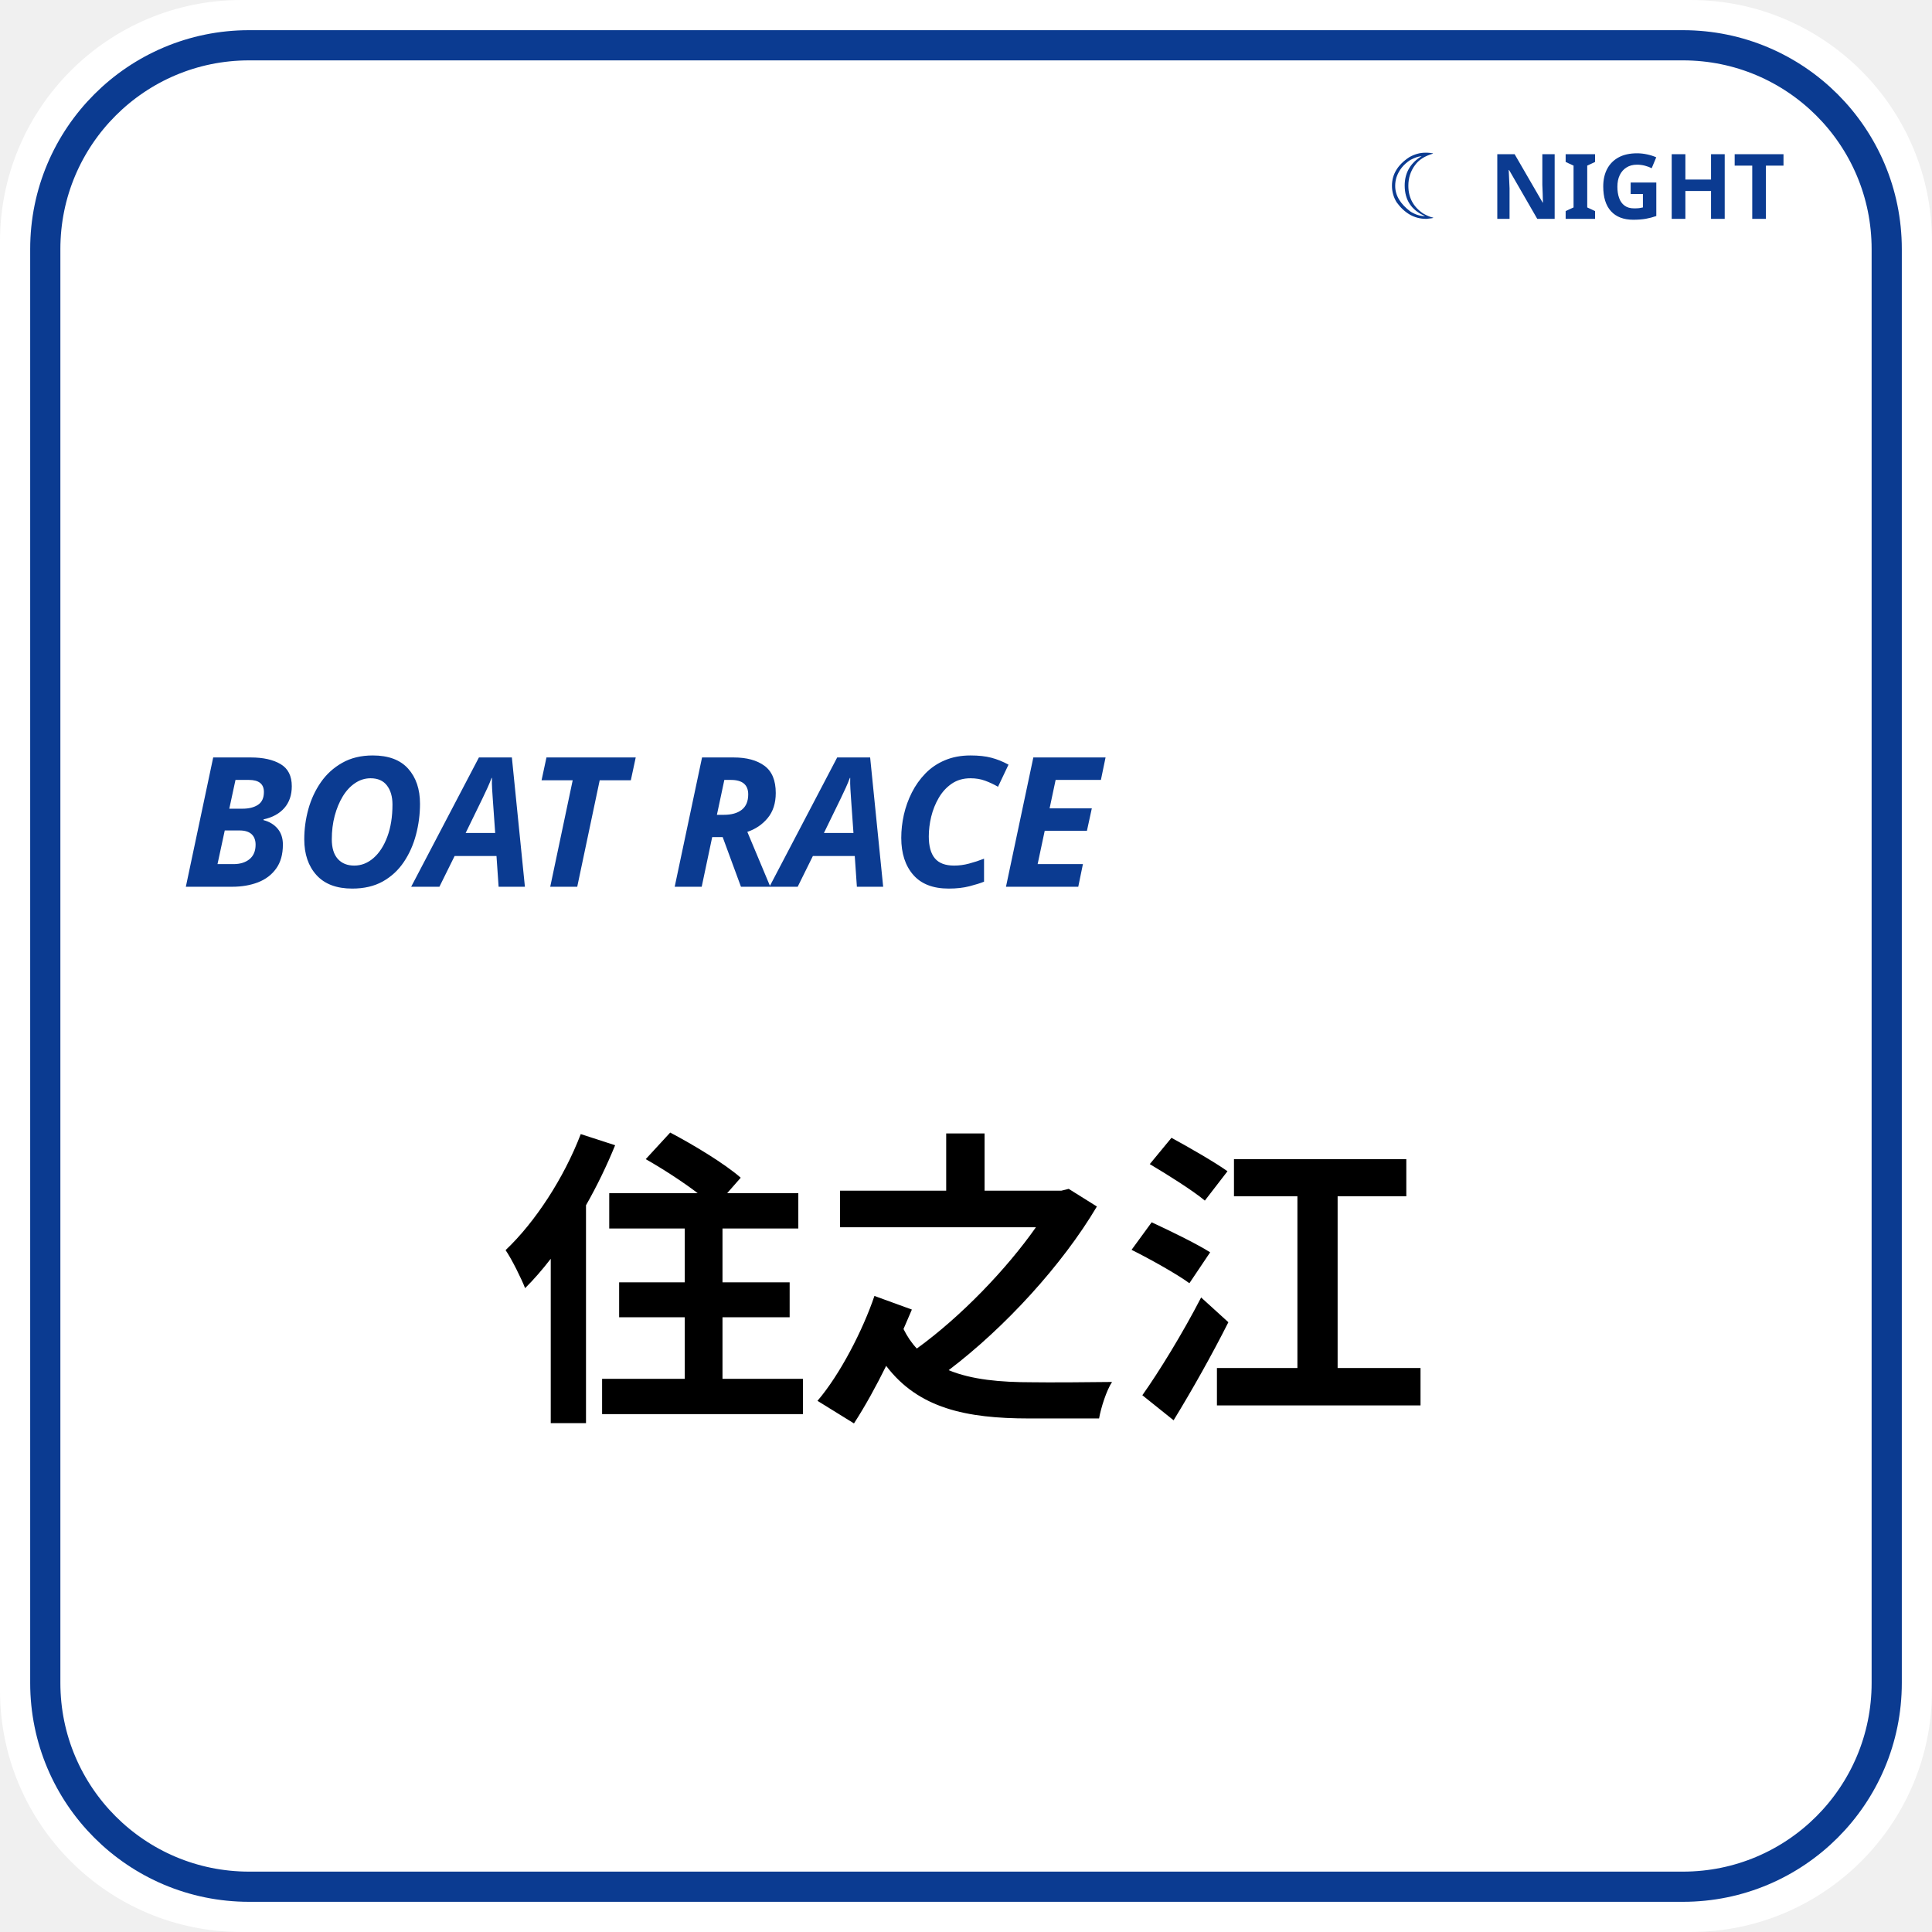
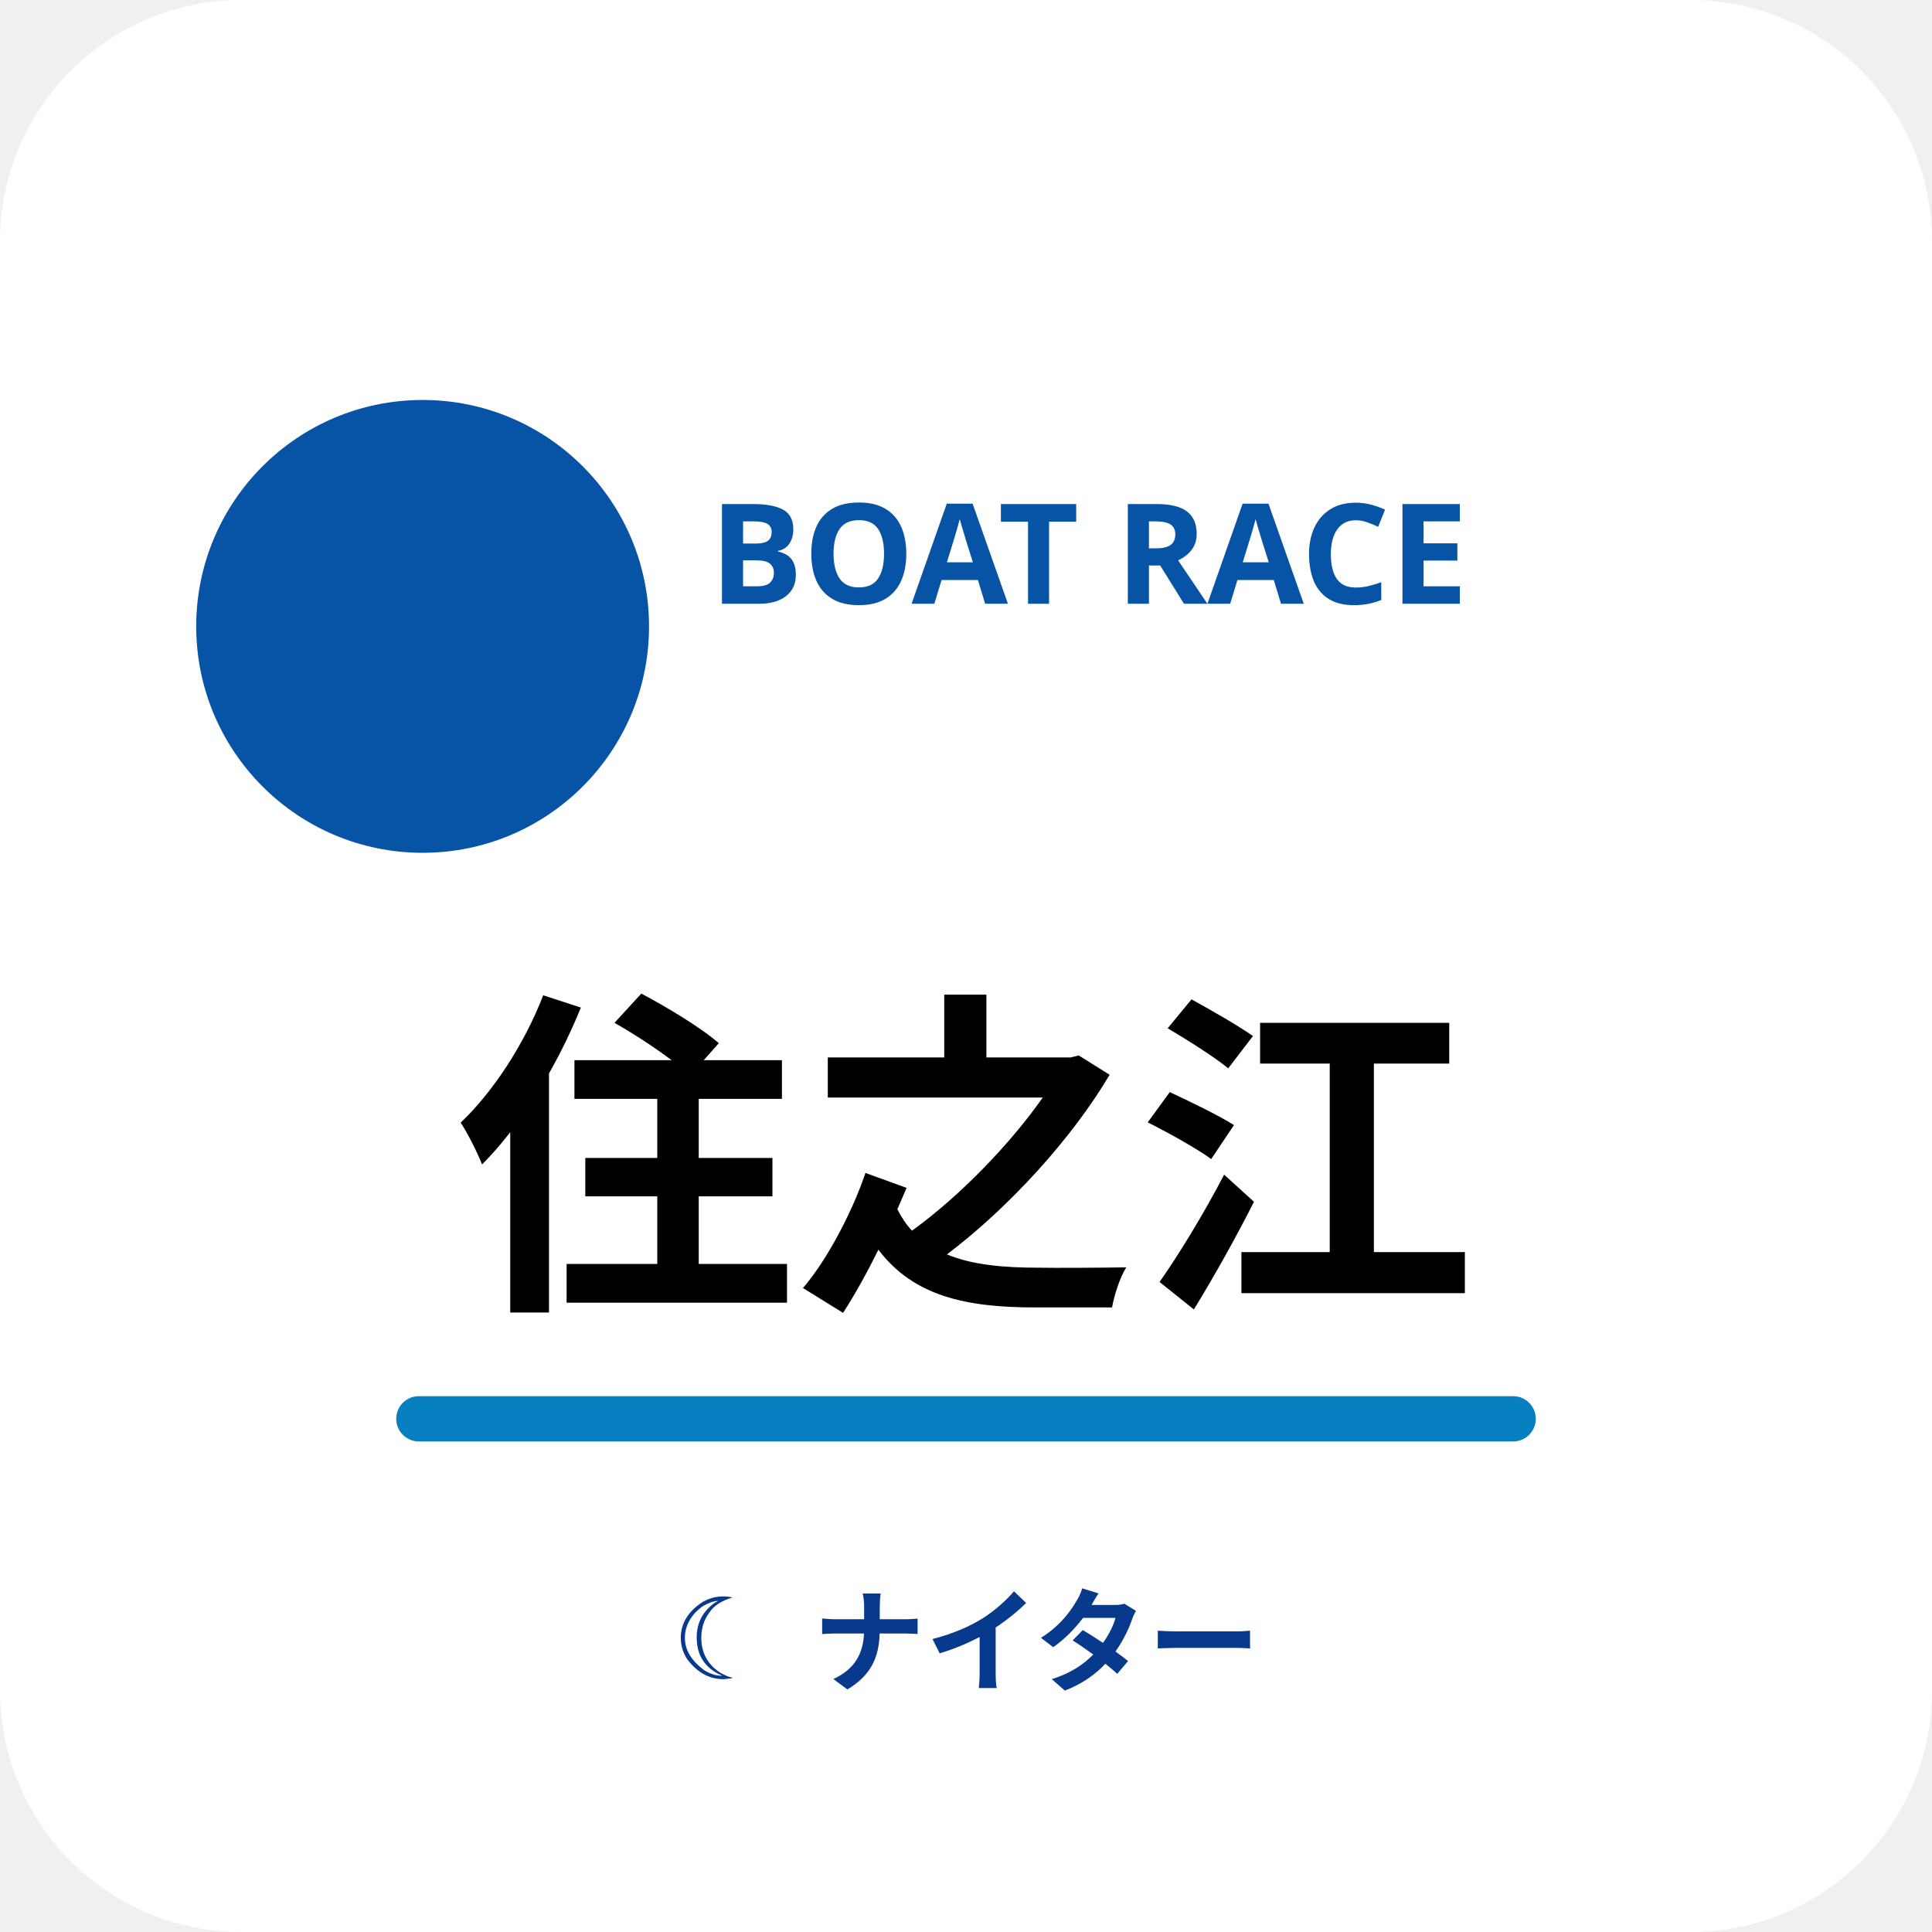
<svg xmlns="http://www.w3.org/2000/svg" viewBox="0 0 512 512">
  <rect width="512" height="512" rx="64" fill="white" />
-   <rect x="12" y="12" width="488" height="488" rx="54" fill="none" stroke="#0b3b91" stroke-width="8" />
-   <text x="420" y="58" text-anchor="middle" font-family="sans-serif" font-size="24" font-weight="700" fill="#0b3b91">☾ NIGHT</text>
-   <text x="48" y="235" font-family="sans-serif" font-size="48" font-weight="800" font-style="italic" fill="#0b3b91">BOAT RACE</text>
-   <text x="256" y="370" text-anchor="middle" font-family="sans-serif" font-size="82" font-weight="800">住之江</text>
+   <g fill="#0753a6">
+     <circle cx="112" cy="166" r="60" />
+     <text x="188" y="160" font-family="sans-serif" font-size="37" font-weight="900">BOAT RACE</text>
+   </g>
+   <text x="256" y="340" text-anchor="middle" font-family="sans-serif" font-size="90" font-weight="900">住之江</text>
+   <rect x="105" y="370" width="302" height="12" rx="6" fill="#087fc1" />
+   <text x="256" y="445" text-anchor="middle" font-family="sans-serif" font-size="30" font-weight="800" fill="#07398c">☾ ナイター</text>
</svg>
